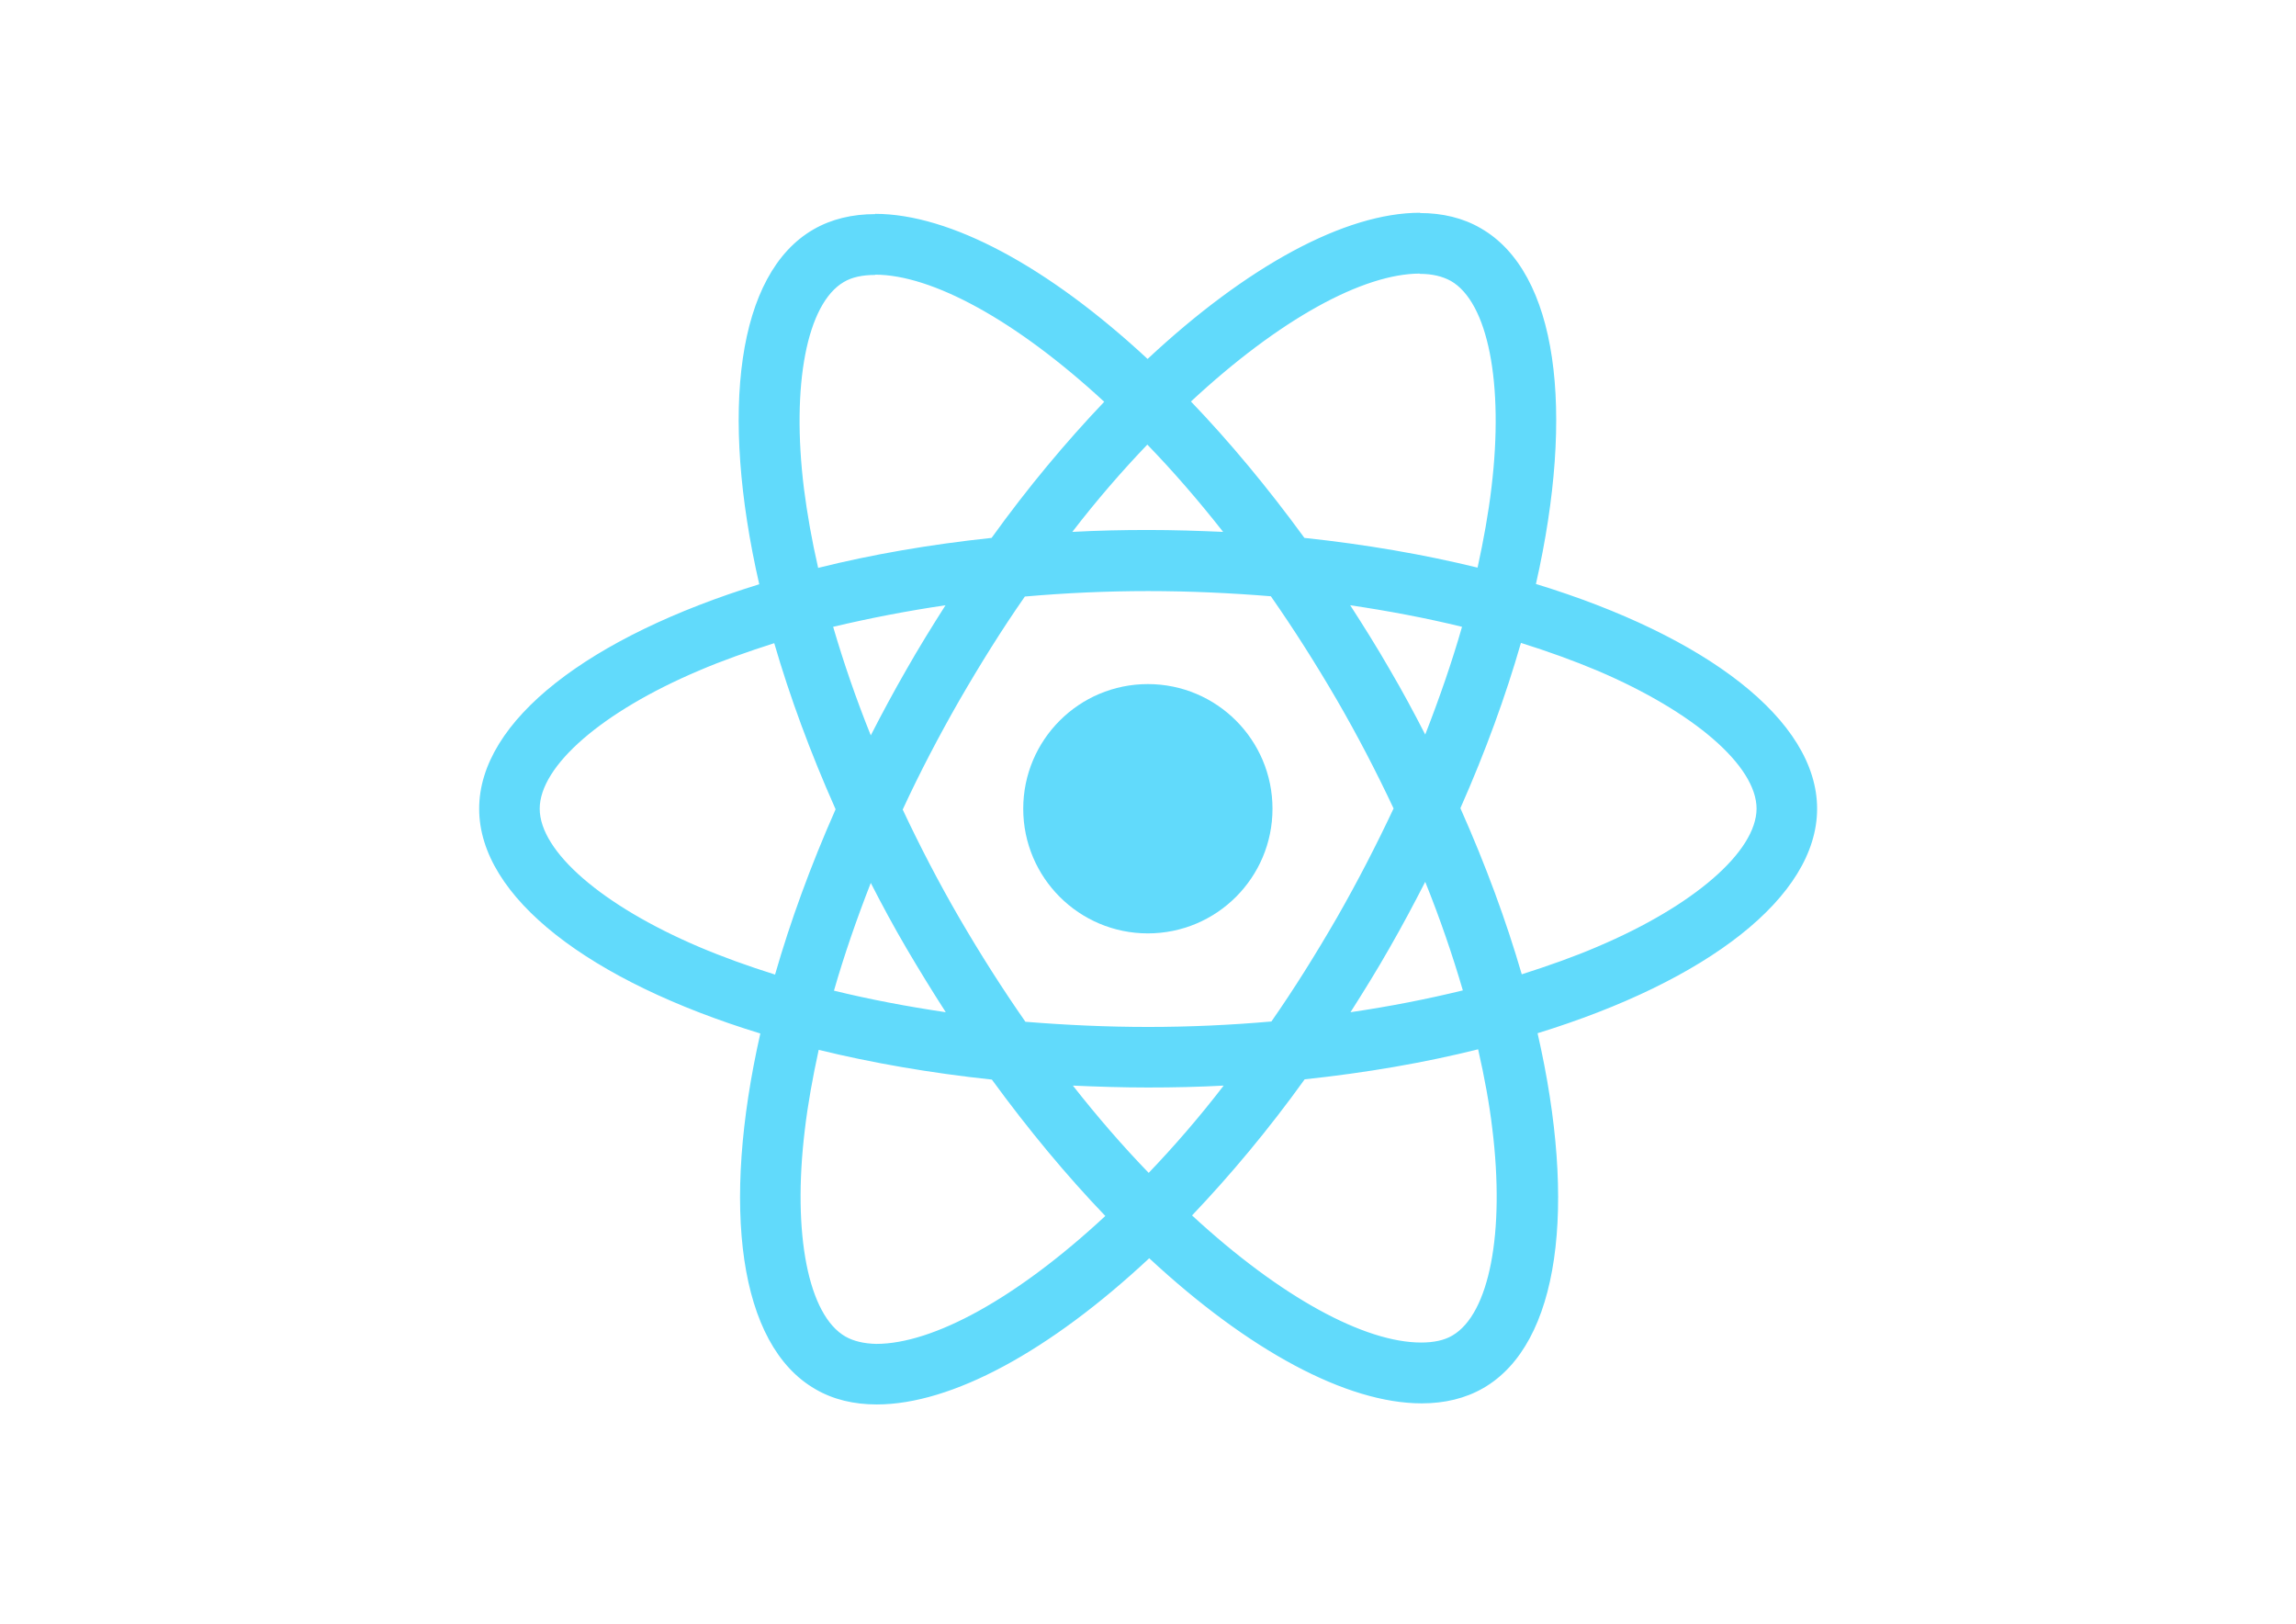
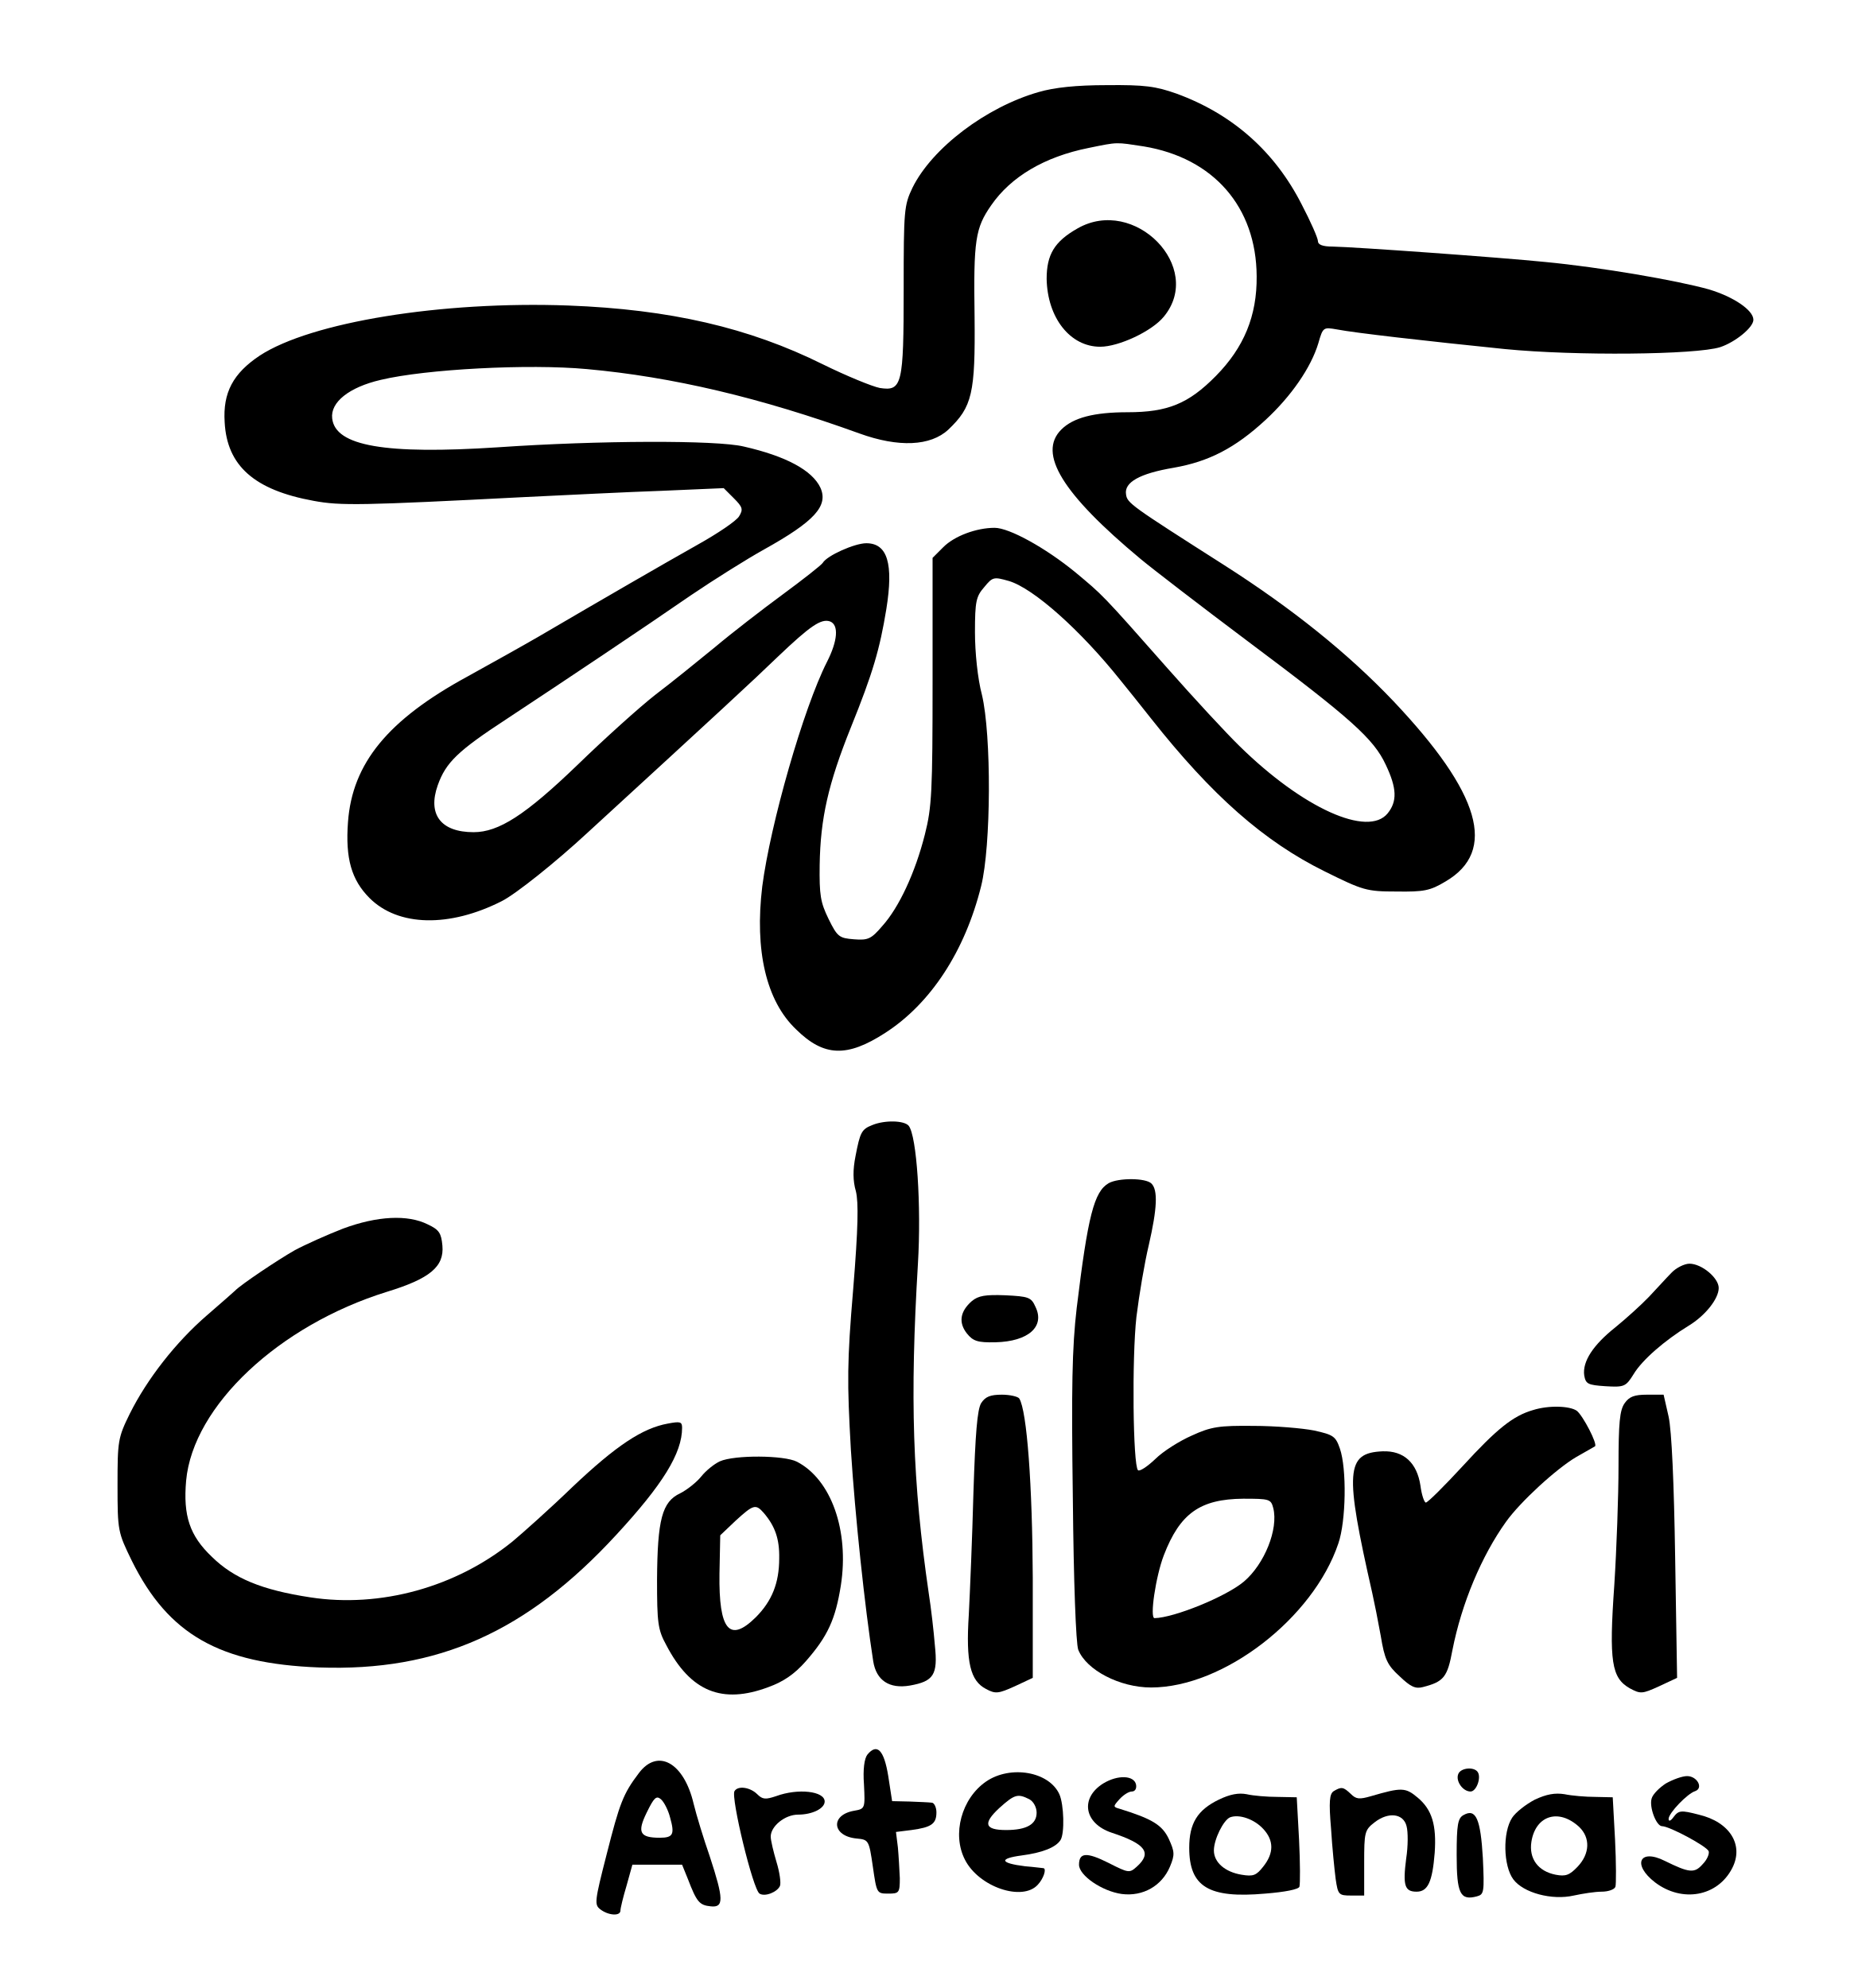
- <svg xmlns="http://www.w3.org/2000/svg" viewBox="0 0 841.9 595.3">
-   <g fill="#61DAFB">
-     <path d="M666.3 296.5c0-32.5-40.7-63.3-103.1-82.4 14.4-63.6 8-114.2-20.2-130.4-6.5-3.8-14.1-5.6-22.4-5.6v22.3c4.6 0 8.3.9 11.4 2.6 13.6 7.8 19.5 37.5 14.9 75.7-1.1 9.4-2.9 19.3-5.1 29.4-19.6-4.8-41-8.5-63.5-10.9-13.5-18.5-27.5-35.3-41.6-50 32.6-30.3 63.2-46.9 84-46.9V78c-27.5 0-63.5 19.6-99.9 53.6-36.4-33.8-72.4-53.2-99.9-53.2v22.3c20.7 0 51.4 16.5 84 46.6-14 14.7-28 31.4-41.3 49.9-22.6 2.4-44 6.1-63.6 11-2.3-10-4-19.7-5.2-29-4.7-38.2 1.1-67.9 14.6-75.8 3-1.8 6.9-2.6 11.5-2.6V78.5c-8.4 0-16 1.8-22.6 5.6-28.1 16.2-34.4 66.7-19.9 130.1-62.2 19.2-102.7 49.9-102.7 82.3 0 32.5 40.7 63.3 103.1 82.4-14.4 63.6-8 114.2 20.2 130.4 6.5 3.8 14.1 5.6 22.5 5.6 27.5 0 63.5-19.6 99.9-53.6 36.4 33.8 72.4 53.2 99.9 53.2 8.4 0 16-1.8 22.6-5.6 28.1-16.2 34.4-66.7 19.9-130.1 62-19.1 102.5-49.9 102.5-82.3zm-130.2-66.7c-3.7 12.9-8.3 26.2-13.5 39.5-4.1-8-8.4-16-13.1-24-4.6-8-9.5-15.8-14.4-23.4 14.2 2.1 27.9 4.7 41 7.9zm-45.8 106.5c-7.8 13.5-15.8 26.3-24.1 38.2-14.9 1.3-30 2-45.2 2-15.1 0-30.2-.7-45-1.9-8.3-11.9-16.4-24.6-24.2-38-7.6-13.1-14.5-26.4-20.8-39.8 6.2-13.4 13.2-26.8 20.7-39.9 7.8-13.5 15.8-26.3 24.1-38.2 14.9-1.3 30-2 45.2-2 15.1 0 30.2.7 45 1.9 8.3 11.9 16.4 24.6 24.2 38 7.6 13.1 14.5 26.4 20.8 39.8-6.3 13.4-13.2 26.8-20.7 39.9zm32.3-13c5.4 13.4 10 26.8 13.8 39.8-13.1 3.2-26.9 5.9-41.2 8 4.9-7.7 9.8-15.6 14.4-23.7 4.6-8 8.9-16.1 13-24.1zM421.2 430c-9.3-9.6-18.6-20.3-27.8-32 9 .4 18.2.7 27.5.7 9.4 0 18.7-.2 27.8-.7-9 11.7-18.3 22.4-27.5 32zm-74.4-58.9c-14.2-2.1-27.9-4.7-41-7.9 3.7-12.9 8.3-26.2 13.5-39.5 4.1 8 8.4 16 13.1 24 4.7 8 9.5 15.8 14.4 23.4zM420.7 163c9.3 9.6 18.6 20.3 27.8 32-9-.4-18.2-.7-27.5-.7-9.4 0-18.7.2-27.8.7 9-11.7 18.3-22.4 27.5-32zm-74 58.9c-4.9 7.7-9.8 15.6-14.4 23.7-4.6 8-8.9 16-13 24-5.4-13.4-10-26.8-13.8-39.8 13.1-3.1 26.9-5.8 41.2-7.9zm-90.5 125.2c-35.4-15.1-58.3-34.9-58.3-50.6 0-15.7 22.9-35.6 58.3-50.6 8.6-3.7 18-7 27.7-10.1 5.7 19.6 13.2 40 22.5 60.9-9.2 20.8-16.6 41.1-22.2 60.6-9.9-3.1-19.3-6.5-28-10.2zM310 490c-13.6-7.8-19.5-37.5-14.9-75.7 1.1-9.4 2.9-19.3 5.1-29.4 19.6 4.8 41 8.5 63.5 10.9 13.5 18.5 27.5 35.3 41.6 50-32.6 30.3-63.2 46.9-84 46.9-4.5-.1-8.3-1-11.3-2.7zm237.2-76.2c4.7 38.2-1.1 67.9-14.6 75.8-3 1.8-6.9 2.6-11.5 2.6-20.7 0-51.4-16.5-84-46.6 14-14.7 28-31.4 41.3-49.9 22.6-2.4 44-6.1 63.6-11 2.3 10.1 4.1 19.8 5.2 29.1zm38.5-66.7c-8.6 3.7-18 7-27.7 10.1-5.7-19.6-13.2-40-22.5-60.9 9.2-20.8 16.6-41.1 22.2-60.6 9.9 3.1 19.3 6.5 28.1 10.2 35.4 15.1 58.3 34.9 58.3 50.6-.1 15.7-23 35.6-58.4 50.6zM320.8 78.4z" />
-     <circle cx="420.9" cy="296.5" r="45.7" />
-     <path d="M520.5 78.1z" />
+ <svg xmlns="http://www.w3.org/2000/svg" version="1.0" width="483pt" height="516pt" viewBox="0 0 483 516" preserveAspectRatio="xMidYMid meet">
+   <g transform="translate(0,516) scale(0.1,-0.1)" fill="#000000" stroke="none">
+     <path d="M2695 4921 c-136 -39 -276 -145 -327 -248 -22 -46 -23 -58 -23 -263 0 -249 -4 -266 -62 -257 -20 4 -86 31 -147 61 -193 96 -398 143 -661 153 -329 12 -668 -43 -801 -130 -69 -46 -96 -96 -91 -173 6 -113 77 -176 231 -204 70 -13 123 -12 551 10 105 5 263 13 351 16 l162 7 26 -26 c23 -23 25 -29 14 -47 -7 -12 -56 -45 -108 -74 -87 -49 -241 -138 -410 -237 -36 -21 -120 -68 -187 -105 -206 -112 -299 -225 -310 -378 -7 -94 9 -150 56 -197 74 -74 207 -77 343 -8 36 18 140 101 223 178 339 311 431 396 493 456 85 81 113 100 136 92 23 -9 20 -50 -8 -105 -61 -120 -147 -421 -168 -583 -20 -166 10 -297 88 -371 72 -71 132 -73 231 -9 118 76 207 212 249 381 26 104 27 392 2 497 -11 41 -18 110 -18 162 0 80 3 93 24 117 22 27 25 27 64 16 64 -19 186 -128 289 -257 18 -22 54 -67 80 -100 158 -200 293 -319 451 -397 99 -49 108 -52 186 -52 71 -1 87 2 127 26 135 79 91 229 -135 468 -118 124 -262 240 -439 353 -243 155 -252 161 -255 184 -5 31 35 54 124 69 91 16 159 51 238 124 67 62 118 136 137 199 12 42 13 42 48 36 46 -9 230 -30 436 -51 183 -18 496 -15 559 5 39 13 86 51 86 71 0 25 -52 60 -116 79 -82 23 -278 57 -424 71 -119 12 -495 39 -552 40 -26 0 -38 5 -38 14 0 8 -19 51 -42 95 -70 138 -180 235 -325 288 -54 19 -82 23 -181 22 -79 0 -136 -6 -177 -18z m273 -141 c181 -30 292 -157 293 -337 1 -103 -33 -185 -106 -259 -71 -72 -125 -94 -229 -94 -87 0 -141 -14 -172 -45 -62 -62 3 -167 206 -336 30 -25 156 -122 280 -215 266 -199 325 -252 356 -319 29 -61 30 -95 5 -126 -51 -63 -220 13 -384 174 -35 34 -119 125 -187 202 -172 195 -168 190 -240 250 -77 63 -171 115 -209 115 -47 0 -104 -21 -133 -50 l-28 -28 0 -320 c0 -287 -2 -327 -20 -398 -25 -99 -67 -189 -110 -237 -29 -34 -37 -38 -74 -35 -38 3 -43 6 -66 53 -21 43 -24 62 -23 140 2 121 22 210 81 357 57 141 75 203 92 307 19 118 3 171 -52 171 -30 0 -102 -32 -113 -51 -4 -6 -51 -43 -104 -82 -53 -39 -132 -100 -176 -137 -44 -36 -113 -92 -154 -123 -41 -32 -132 -114 -202 -182 -136 -131 -205 -175 -270 -175 -85 0 -120 46 -93 122 21 59 52 89 179 172 156 103 352 234 478 321 59 40 145 94 190 119 131 73 167 113 146 160 -21 45 -89 82 -199 107 -70 17 -377 16 -638 -2 -292 -19 -422 3 -430 75 -5 42 44 81 126 100 117 28 384 42 535 28 221 -20 450 -74 707 -167 102 -37 185 -33 231 10 62 59 70 94 68 293 -3 199 2 230 43 289 51 74 138 126 253 149 78 16 70 15 143 4z" />
+     <path d="M2796 4567 c-60 -34 -80 -68 -80 -131 2 -101 61 -176 139 -176 48 0 134 40 165 78 106 128 -76 314 -224 229z" />
+     <path d="M2264 2240 c-28 -11 -32 -18 -44 -81 -7 -35 -7 -64 1 -91 7 -29 6 -94 -7 -254 -16 -190 -16 -240 -6 -417 11 -172 36 -408 58 -549 8 -50 42 -72 95 -63 62 11 73 28 65 104 -3 37 -10 98 -16 136 -42 289 -49 505 -28 855 9 150 -3 332 -24 358 -12 14 -62 15 -94 2z" />
+     <path d="M2877 2089 c-38 -22 -54 -85 -83 -324 -12 -103 -14 -207 -10 -495 2 -216 8 -376 14 -392 21 -53 108 -98 189 -98 188 0 421 180 486 374 20 58 22 194 4 246 -11 32 -17 36 -67 47 -30 6 -101 12 -157 12 -89 1 -110 -2 -160 -25 -32 -14 -75 -41 -95 -61 -21 -20 -41 -33 -45 -29 -13 13 -16 291 -4 398 7 57 21 140 32 186 22 96 24 143 7 160 -15 15 -86 15 -111 1z m427 -843 c14 -55 -23 -146 -76 -191 -46 -39 -181 -94 -232 -95 -13 0 3 108 24 163 42 109 94 146 206 147 68 0 72 -1 78 -24z" />
+     <path d="M890 1971 c-41 -16 -97 -41 -125 -56 -44 -25 -141 -90 -155 -105 -3 -3 -36 -32 -73 -64 -81 -70 -155 -165 -200 -255 -31 -63 -32 -71 -32 -186 0 -119 1 -122 37 -196 95 -192 228 -267 486 -277 308 -11 539 92 771 344 121 131 171 212 171 278 0 16 -5 17 -37 11 -66 -12 -134 -57 -248 -165 -60 -58 -131 -121 -155 -141 -147 -119 -343 -173 -525 -145 -125 19 -198 49 -255 105 -58 55 -75 107 -67 198 18 194 241 403 521 490 111 34 149 65 144 120 -3 32 -8 41 -38 55 -52 26 -131 22 -220 -11z" />
+     <path d="M4337 1856 c-12 -12 -38 -41 -58 -62 -20 -21 -60 -57 -87 -79 -58 -46 -86 -89 -81 -125 4 -22 9 -25 55 -28 49 -3 53 -1 73 31 22 37 81 88 143 126 43 26 78 70 78 98 0 26 -44 63 -76 63 -13 0 -35 -11 -47 -24z" />
+     <path d="M2522 1783 c-31 -27 -35 -56 -13 -84 16 -20 28 -24 74 -23 86 2 129 41 104 92 -11 25 -18 27 -78 30 -52 2 -70 -1 -87 -15z" />
+     <path d="M2546 1518 c-10 -17 -15 -78 -20 -233 -3 -115 -9 -258 -12 -316 -8 -124 4 -172 45 -193 24 -13 32 -12 74 7 l47 22 0 260 c-1 239 -15 433 -35 465 -3 5 -24 10 -45 10 -30 0 -43 -5 -54 -22z" />
+     <path d="M4216 1518 c-13 -18 -16 -52 -16 -163 0 -77 -5 -216 -11 -310 -14 -198 -7 -240 40 -267 28 -15 32 -15 76 5 l47 22 -5 310 c-3 196 -9 331 -17 368 l-13 57 -43 0 c-33 0 -46 -5 -58 -22z" />
+     <path d="M3978 1500 c-52 -15 -94 -49 -182 -145 -48 -52 -91 -95 -96 -95 -4 0 -11 20 -14 44 -9 59 -43 91 -98 89 -96 -4 -99 -51 -27 -368 5 -22 15 -72 22 -111 10 -61 17 -76 49 -105 28 -27 41 -33 60 -28 55 14 64 26 77 96 24 122 76 245 139 333 37 52 131 138 182 168 25 14 47 27 49 28 7 6 -31 79 -47 92 -18 13 -73 15 -114 2z" />
+     <path d="M1868 1367 c-15 -7 -36 -24 -48 -39 -12 -15 -37 -35 -55 -44 -47 -22 -59 -68 -60 -224 0 -112 2 -130 24 -170 63 -121 145 -154 265 -109 39 14 68 34 97 67 57 65 77 109 91 197 22 142 -25 275 -114 321 -33 17 -162 18 -200 1z m114 -134 c29 -34 41 -67 40 -118 0 -64 -19 -111 -61 -153 -68 -67 -96 -33 -94 113 l2 100 40 38 c46 42 52 44 73 20z" />
+     <path d="M2251 606 c-8 -10 -12 -38 -9 -78 3 -62 3 -63 -26 -68 -62 -11 -57 -66 7 -72 31 -3 32 -4 42 -73 10 -69 10 -70 40 -70 28 0 30 2 30 40 -1 22 -3 58 -5 80 l-5 40 40 5 c52 7 65 16 65 46 0 13 -6 25 -12 25 -7 1 -33 2 -58 3 l-45 1 -10 65 c-11 68 -29 86 -54 56z" />
+     <path d="M1658 558 c-41 -54 -50 -78 -84 -212 -31 -121 -32 -130 -16 -142 21 -16 52 -18 52 -3 0 6 7 35 16 65 l15 54 65 0 64 0 15 -37 c23 -60 30 -68 59 -71 35 -4 34 19 -2 129 -16 46 -35 108 -42 137 -25 107 -93 145 -142 80z m81 -116 c12 -43 8 -52 -27 -52 -52 0 -59 14 -34 65 19 39 25 45 37 35 8 -7 19 -28 24 -48z" />
+     <path d="M3784 555 c-7 -18 12 -45 32 -45 15 0 28 35 19 50 -9 15 -45 12 -51 -5z" />
+     <path d="M2559 536 c-64 -44 -89 -137 -55 -203 36 -71 149 -109 189 -65 15 16 23 41 15 43 -2 0 -23 3 -48 5 -65 8 -69 20 -9 28 54 7 89 21 101 40 11 17 9 92 -3 119 -27 59 -127 76 -190 33z m112 -46 c11 -6 19 -21 19 -35 0 -30 -26 -45 -79 -45 -56 0 -61 17 -18 57 40 36 48 38 78 23z" />
+     <path d="M2863 531 c-61 -38 -50 -104 22 -128 88 -29 105 -52 65 -88 -19 -17 -21 -17 -74 10 -56 28 -76 27 -76 -5 0 -28 60 -69 111 -76 55 -7 104 21 125 71 13 31 12 39 -3 72 -17 36 -43 52 -127 78 -18 5 -18 6 -1 25 10 11 24 20 32 20 8 0 13 7 11 18 -5 24 -47 26 -85 3z" />
+     <path d="M4323 531 c-17 -11 -34 -28 -37 -39 -7 -22 12 -72 27 -72 19 0 116 -52 121 -65 2 -7 -4 -22 -16 -34 -21 -24 -35 -22 -98 9 -66 33 -85 -10 -25 -56 70 -53 162 -37 200 37 31 60 -6 120 -87 139 -46 12 -52 11 -65 -6 -7 -10 -13 -13 -13 -5 0 15 49 66 69 72 22 8 5 39 -21 39 -13 0 -37 -9 -55 -19z" />
+     <path d="M1906 511 c-10 -16 48 -256 65 -266 14 -9 46 4 53 20 3 8 -1 36 -9 62 -8 27 -15 56 -15 66 0 27 37 57 71 57 37 0 69 16 69 34 0 27 -69 35 -126 14 -27 -9 -35 -9 -49 5 -18 18 -50 23 -59 8z" />
+     <path d="M3461 511 c-11 -7 -13 -27 -7 -97 3 -49 9 -108 12 -131 6 -41 8 -43 40 -43 l34 0 0 84 c0 80 1 86 27 106 36 28 75 23 83 -10 4 -15 4 -52 -1 -84 -9 -70 -4 -86 27 -86 29 0 41 25 47 101 5 72 -7 112 -44 143 -32 27 -42 27 -121 4 -31 -9 -39 -8 -53 6 -19 18 -24 19 -44 7z" />
+     <path d="M3163 489 c-56 -27 -77 -62 -77 -125 0 -101 50 -132 197 -119 51 4 87 11 89 18 2 7 2 62 -1 122 l-6 110 -50 1 c-27 0 -63 3 -80 7 -21 4 -43 0 -72 -14z m115 -76 c28 -30 28 -63 0 -98 -18 -23 -26 -26 -56 -21 -43 7 -72 32 -72 63 0 29 25 79 42 86 24 9 63 -5 86 -30z" />
+     <path d="M3983 489 c-23 -12 -50 -33 -59 -47 -25 -38 -23 -125 3 -160 26 -35 100 -55 157 -42 23 5 55 10 72 10 18 0 34 6 36 13 2 6 2 62 -1 122 l-6 110 -45 1 c-25 0 -61 3 -80 7 -25 4 -47 0 -77 -14z m115 -71 c29 -28 28 -69 -4 -103 -21 -22 -31 -26 -57 -21 -46 9 -70 42 -63 86 11 68 71 87 124 38z" />
+     <path d="M3798 449 c-15 -8 -18 -25 -18 -104 0 -100 9 -119 53 -107 18 5 19 11 15 99 -6 102 -18 130 -50 112z" />
  </g>
</svg>
